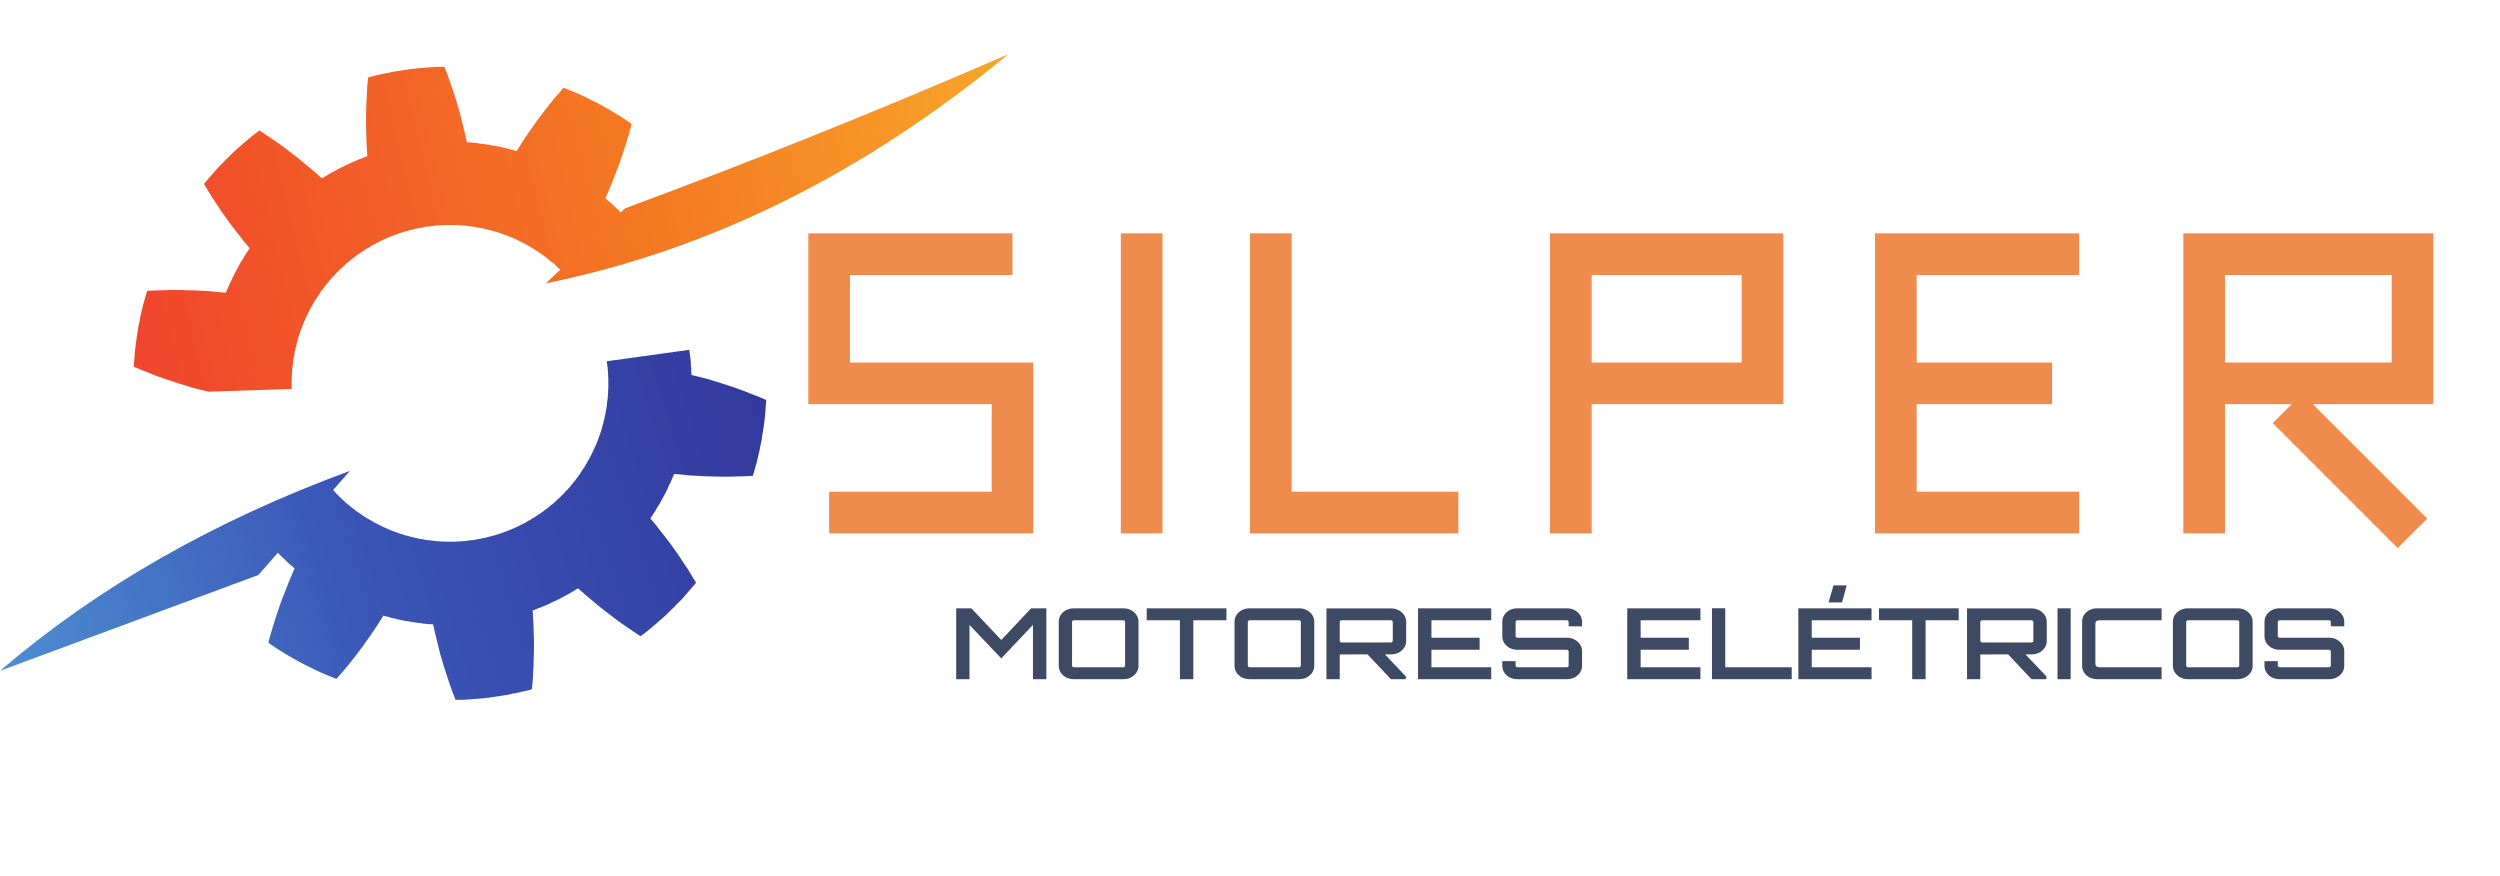
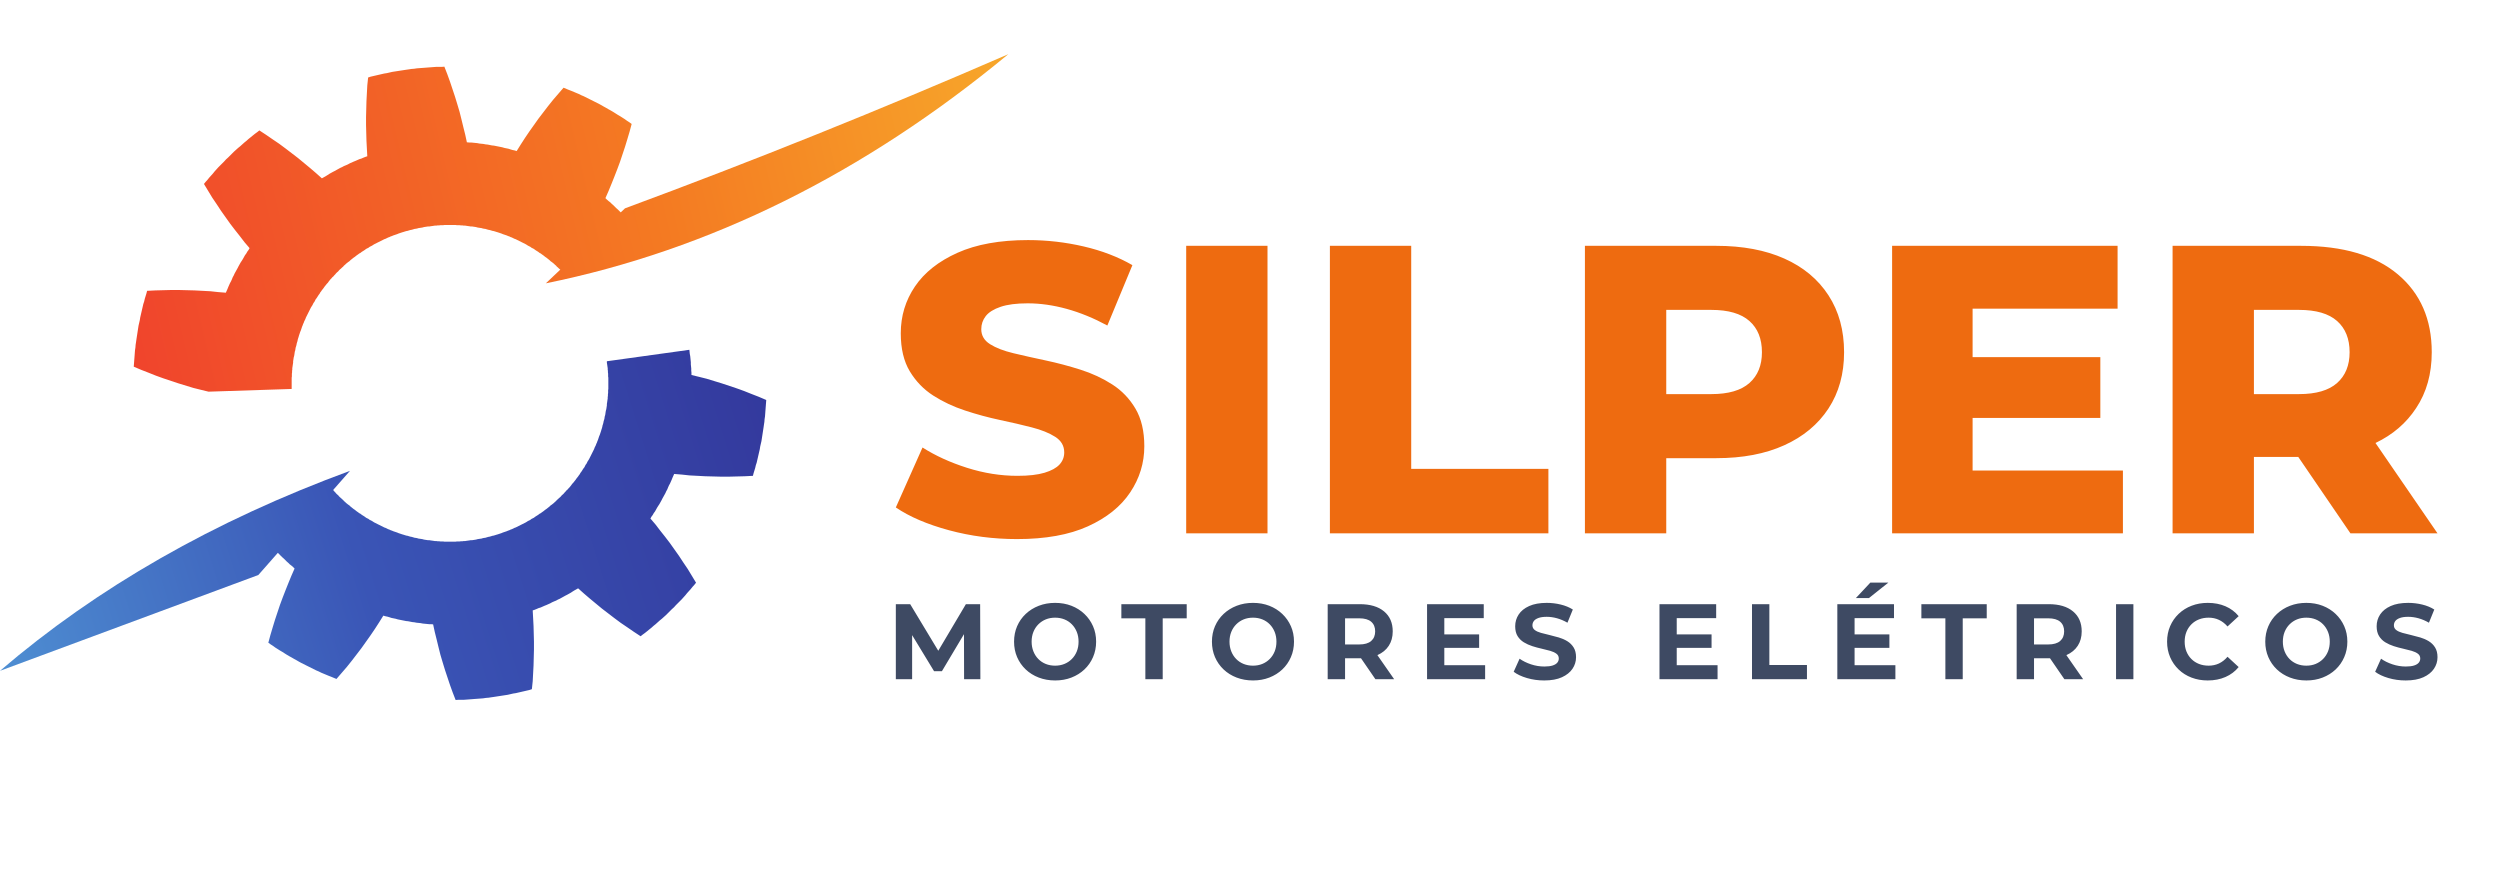
<svg xmlns="http://www.w3.org/2000/svg" viewBox="0 0 1200 420" role="img" aria-label="Silper Motores Elétricos">
  <defs>
    <linearGradient id="o" gradientUnits="userSpaceOnUse" x1="60" y1="140" x2="480" y2="40">
      <stop offset="0" stop-color="#F0452C" />
      <stop offset=".6" stop-color="#F47A22" />
      <stop offset="1" stop-color="#F7A52A" />
    </linearGradient>
    <linearGradient id="b" gradientUnits="userSpaceOnUse" x1="0" y1="320" x2="380" y2="200">
      <stop offset="0" stop-color="#4E8ED2" />
      <stop offset=".45" stop-color="#3A55B6" />
      <stop offset="1" stop-color="#33389C" />
    </linearGradient>
  </defs>
  <path d="M100.1,188.0 L96.4,187.1 L92.8,186.2 L89.2,185.1 L85.6,184.0 L82.0,182.8 L78.4,181.6 L74.8,180.3 L71.3,178.9 L67.7,177.5 L64.2,176.0 L64.3,174.7 L64.4,173.4 L64.5,172.1 L64.6,170.8 L64.7,169.4 L64.8,168.1 L65.0,166.8 L65.1,165.5 L65.3,164.2 L65.5,162.8 L65.7,161.5 L65.9,160.2 L66.1,158.9 L66.3,157.6 L66.5,156.3 L66.8,155.0 L67.1,153.7 L67.3,152.4 L67.6,151.1 L67.9,149.8 L68.2,148.5 L68.5,147.2 L68.8,145.9 L69.2,144.7 L69.5,143.4 L69.9,142.1 L70.3,140.8 L70.6,139.6 L74.5,139.4 L78.3,139.3 L82.1,139.2 L85.9,139.2 L89.7,139.3 L93.5,139.4 L97.2,139.6 L101.0,139.8 L104.7,140.2 L108.4,140.5 L108.8,139.6 L109.2,138.7 L109.6,137.7 L110.0,136.8 L110.4,135.9 L110.9,135.0 L111.3,134.1 L111.7,133.1 L112.2,132.2 L112.6,131.3 L113.1,130.4 L113.6,129.5 L114.1,128.6 L114.5,127.8 L115.0,126.9 L115.5,126.0 L116.1,125.1 L116.6,124.3 L117.1,123.4 L117.6,122.5 L118.2,121.7 L118.7,120.8 L119.3,120.0 L119.8,119.1 L117.4,116.3 L115.1,113.3 L112.8,110.4 L110.5,107.4 L108.3,104.3 L106.1,101.2 L104.0,98.0 L101.9,94.9 L99.9,91.6 L97.9,88.3 L98.7,87.3 L99.6,86.3 L100.4,85.3 L101.3,84.3 L102.2,83.3 L103.0,82.3 L103.9,81.3 L104.8,80.3 L105.7,79.4 L106.7,78.4 L107.6,77.5 L108.5,76.5 L109.5,75.6 L110.4,74.7 L111.4,73.7 L112.3,72.8 L113.3,71.9 L114.3,71.0 L115.3,70.2 L116.3,69.3 L117.3,68.4 L118.3,67.6 L119.3,66.7 L120.3,65.9 L121.4,65.0 L122.4,64.2 L123.5,63.4 L124.5,62.6 L127.7,64.7 L130.9,66.9 L134.0,69.0 L137.1,71.3 L140.1,73.6 L143.1,75.9 L146.0,78.3 L148.9,80.7 L151.7,83.1 L154.5,85.6 L155.4,85.1 L156.3,84.6 L157.1,84.1 L158.0,83.5 L158.9,83.0 L159.8,82.5 L160.6,82.1 L161.5,81.6 L162.4,81.1 L163.3,80.6 L164.2,80.2 L165.1,79.7 L166.1,79.3 L167.0,78.9 L167.9,78.4 L168.8,78.0 L169.7,77.6 L170.7,77.2 L171.6,76.8 L172.5,76.4 L173.5,76.1 L174.4,75.7 L175.4,75.3 L176.3,75.0 L176.1,71.3 L175.9,67.5 L175.8,63.8 L175.7,60.0 L175.7,56.2 L175.8,52.4 L175.9,48.6 L176.1,44.8 L176.3,41.0 L176.7,37.2 L177.9,36.8 L179.2,36.5 L180.5,36.2 L181.8,35.9 L183.1,35.6 L184.4,35.3 L185.7,35.1 L187.0,34.8 L188.3,34.5 L189.6,34.3 L190.9,34.1 L192.2,33.9 L193.5,33.7 L194.8,33.5 L196.2,33.3 L197.5,33.1 L198.8,33.0 L200.1,32.8 L201.4,32.7 L202.8,32.6 L204.1,32.5 L205.4,32.4 L206.7,32.3 L208.0,32.2 L209.4,32.1 L210.7,32.1 L212.0,32.1 L213.3,32.0 L214.7,35.6 L216.0,39.2 L217.2,42.8 L218.4,46.4 L219.5,50.0 L220.6,53.7 L221.5,57.3 L222.4,61.0 L223.3,64.6 L224.1,68.3 L225.1,68.4 L226.1,68.4 L227.1,68.5 L228.1,68.6 L229.1,68.7 L230.1,68.9 L231.1,69.0 L232.1,69.1 L233.1,69.3 L234.1,69.4 L235.1,69.6 L236.1,69.8 L237.1,69.9 L238.1,70.1 L239.1,70.3 L240.1,70.5 L241.1,70.7 L242.1,71.0 L243.1,71.2 L244.1,71.4 L245.0,71.7 L246.0,72.0 L247.0,72.2 L248.0,72.5 L250.0,69.3 L252.0,66.2 L254.1,63.1 L256.3,60.0 L258.5,56.9 L260.8,53.9 L263.1,50.9 L265.5,47.9 L268.0,45.0 L270.5,42.1 L271.7,42.6 L272.9,43.1 L274.2,43.6 L275.4,44.1 L276.6,44.6 L277.8,45.1 L279.0,45.7 L280.2,46.2 L281.4,46.8 L282.6,47.4 L283.8,48.0 L285.0,48.6 L286.2,49.2 L287.4,49.8 L288.5,50.4 L289.7,51.1 L290.8,51.7 L292.0,52.4 L293.1,53.0 L294.3,53.7 L295.4,54.4 L296.5,55.1 L297.7,55.8 L298.8,56.5 L299.9,57.2 L301.0,58.0 L302.1,58.7 L303.2,59.5 L302.2,63.2 L301.1,66.9 L300.0,70.5 L298.8,74.1 L297.6,77.7 L296.3,81.2 L294.9,84.8 L293.5,88.3 L292.1,91.7 L290.6,95.1 L291.3,95.8 L292.1,96.5 L292.9,97.1 L293.6,97.8 L294.4,98.5 L295.1,99.2 L295.8,99.9 L296.6,100.6 L297.3,101.3 L298.0,102.0 L298.7,102.7 L299.4,103.4 L300.1,104.2 L300.8,104.9 L301.5,105.6 L302.2,106.4 L272.5,133.1 L272.0,132.7 L271.6,132.2 L271.1,131.7 L270.7,131.2 L270.2,130.7 L269.7,130.3 L269.3,129.8 L268.8,129.3 L268.3,128.9 L267.8,128.4 L267.3,128.0 L266.9,127.5 L266.4,127.1 L265.9,126.6 L265.4,126.2 L264.9,125.8 L264.3,125.4 L263.8,124.9 L263.3,124.5 L262.8,124.1 L262.3,123.7 L261.7,123.3 L261.2,122.9 L260.7,122.5 L260.1,122.1 L259.6,121.7 L259.0,121.4 L258.5,121.0 L257.9,120.6 L257.4,120.3 L256.8,119.9 L256.3,119.5 L255.7,119.2 L255.1,118.9 L254.6,118.5 L254.0,118.2 L253.4,117.9 L252.8,117.5 L252.3,117.2 L251.7,116.9 L251.1,116.6 L250.5,116.3 L249.9,116.0 L249.3,115.7 L248.7,115.4 L248.1,115.1 L247.5,114.8 L246.9,114.6 L246.3,114.3 L245.7,114.0 L245.1,113.8 L244.5,113.5 L243.9,113.3 L243.2,113.0 L242.6,112.8 L242.0,112.6 L241.4,112.4 L240.7,112.1 L240.1,111.9 L239.5,111.7 L238.9,111.5 L238.2,111.3 L237.6,111.1 L236.9,110.9 L236.3,110.8 L235.7,110.6 L235.0,110.4 L234.4,110.3 L233.7,110.1 L233.1,109.9 L232.4,109.8 L231.8,109.7 L231.2,109.5 L230.5,109.4 L229.8,109.3 L229.2,109.2 L228.5,109.0 L227.9,108.9 L227.2,108.8 L226.6,108.7 L225.9,108.7 L225.3,108.6 L224.6,108.5 L223.9,108.4 L223.3,108.3 L222.6,108.3 L222.0,108.2 L221.3,108.2 L220.6,108.1 L220.0,108.1 L219.3,108.1 L218.7,108.0 L218.0,108.0 L217.3,108.0 L216.7,108.0 L216.0,108.0 L215.3,108.0 L214.7,108.0 L214.0,108.0 L213.3,108.0 L212.7,108.1 L212.0,108.1 L211.4,108.1 L210.7,108.2 L210.0,108.2 L209.4,108.3 L208.7,108.3 L208.1,108.4 L207.4,108.5 L206.7,108.6 L206.1,108.7 L205.4,108.7 L204.8,108.8 L204.1,108.9 L203.5,109.0 L202.8,109.2 L202.2,109.3 L201.5,109.4 L200.8,109.5 L200.2,109.7 L199.6,109.8 L198.9,109.9 L198.3,110.1 L197.6,110.3 L197.0,110.4 L196.3,110.6 L195.7,110.8 L195.1,110.9 L194.4,111.1 L193.8,111.3 L193.1,111.5 L192.5,111.7 L191.9,111.9 L191.3,112.1 L190.6,112.4 L190.0,112.6 L189.4,112.8 L188.8,113.0 L188.1,113.3 L187.5,113.5 L186.9,113.8 L186.3,114.0 L185.7,114.3 L185.1,114.6 L184.5,114.8 L183.9,115.1 L183.3,115.4 L182.7,115.7 L182.1,116.0 L181.5,116.3 L180.9,116.6 L180.3,116.9 L179.7,117.2 L179.2,117.5 L178.6,117.9 L178.0,118.2 L177.4,118.5 L176.9,118.9 L176.3,119.2 L175.7,119.5 L175.2,119.9 L174.6,120.3 L174.1,120.6 L173.5,121.0 L173.0,121.4 L172.4,121.7 L171.9,122.1 L171.3,122.5 L170.8,122.9 L170.3,123.3 L169.7,123.7 L169.2,124.1 L168.7,124.5 L168.2,124.9 L167.7,125.4 L167.1,125.8 L166.6,126.2 L166.1,126.6 L165.6,127.1 L165.1,127.5 L164.7,128.0 L164.2,128.4 L163.7,128.9 L163.2,129.3 L162.7,129.8 L162.3,130.3 L161.8,130.7 L161.3,131.2 L160.9,131.7 L160.4,132.2 L160.0,132.7 L159.5,133.1 L159.1,133.6 L158.6,134.1 L158.2,134.6 L157.8,135.1 L157.4,135.7 L156.9,136.2 L156.5,136.7 L156.1,137.2 L155.7,137.7 L155.3,138.3 L154.9,138.8 L154.5,139.3 L154.1,139.9 L153.7,140.4 L153.4,141.0 L153.0,141.5 L152.6,142.1 L152.3,142.6 L151.9,143.2 L151.5,143.7 L151.2,144.3 L150.9,144.9 L150.5,145.4 L150.2,146.0 L149.9,146.6 L149.5,147.2 L149.2,147.7 L148.9,148.3 L148.6,148.9 L148.3,149.5 L148.0,150.1 L147.7,150.7 L147.4,151.3 L147.1,151.9 L146.8,152.5 L146.6,153.1 L146.3,153.7 L146.0,154.3 L145.8,154.9 L145.5,155.5 L145.3,156.1 L145.0,156.8 L144.8,157.4 L144.6,158.0 L144.4,158.6 L144.1,159.3 L143.9,159.9 L143.7,160.5 L143.5,161.1 L143.3,161.8 L143.1,162.4 L142.9,163.1 L142.8,163.7 L142.6,164.3 L142.4,165.0 L142.3,165.6 L142.1,166.3 L141.9,166.9 L141.8,167.6 L141.7,168.2 L141.5,168.8 L141.4,169.5 L141.3,170.2 L141.2,170.8 L141.0,171.5 L140.9,172.1 L140.8,172.8 L140.7,173.4 L140.7,174.1 L140.6,174.7 L140.5,175.4 L140.4,176.1 L140.3,176.7 L140.3,177.4 L140.2,178.0 L140.2,178.7 L140.1,179.4 L140.1,180.0 L140.1,180.7 L140.0,181.3 L140.0,182.0 L140.0,182.7 L140.0,183.3 L140.0,184.0 L140.0,184.7 L140.0,185.3 L140.0,186.0 L140.0,186.7Z" fill="url(#o)" />
  <path d="M262,136 Q380,112 484,26 Q392,66 300,100 Z" fill="url(#o)" />
  <path d="M330.9,167.9 L331.0,168.9 L331.1,169.9 L331.3,170.9 L331.4,171.9 L331.5,172.9 L331.6,173.9 L331.6,174.9 L331.7,175.9 L331.8,176.9 L331.8,177.9 L331.9,178.9 L331.9,180.0 L335.6,180.9 L339.2,181.8 L342.8,182.9 L346.4,184.0 L350.0,185.2 L353.6,186.4 L357.2,187.7 L360.7,189.1 L364.3,190.5 L367.8,192.0 L367.7,193.3 L367.6,194.6 L367.5,195.9 L367.4,197.2 L367.3,198.6 L367.2,199.9 L367.0,201.2 L366.9,202.5 L366.7,203.8 L366.5,205.2 L366.3,206.5 L366.1,207.8 L365.9,209.1 L365.7,210.4 L365.5,211.7 L365.2,213.0 L364.9,214.3 L364.7,215.6 L364.4,216.9 L364.1,218.2 L363.8,219.5 L363.5,220.8 L363.2,222.1 L362.8,223.3 L362.5,224.6 L362.1,225.9 L361.7,227.2 L361.4,228.4 L357.5,228.6 L353.7,228.7 L349.9,228.8 L346.1,228.8 L342.3,228.7 L338.5,228.6 L334.8,228.4 L331.0,228.2 L327.3,227.8 L323.6,227.5 L323.2,228.4 L322.8,229.3 L322.4,230.3 L322.0,231.2 L321.6,232.1 L321.1,233.0 L320.7,233.9 L320.3,234.9 L319.8,235.8 L319.4,236.7 L318.9,237.6 L318.4,238.5 L317.9,239.4 L317.5,240.2 L317.0,241.1 L316.5,242.0 L315.9,242.9 L315.4,243.7 L314.9,244.6 L314.4,245.5 L313.8,246.3 L313.3,247.2 L312.7,248.0 L312.2,248.9 L314.6,251.7 L316.9,254.7 L319.2,257.6 L321.5,260.6 L323.7,263.7 L325.9,266.8 L328.0,270.0 L330.1,273.1 L332.1,276.4 L334.1,279.7 L333.3,280.7 L332.4,281.7 L331.6,282.7 L330.7,283.7 L329.8,284.7 L329.0,285.7 L328.1,286.7 L327.2,287.7 L326.3,288.6 L325.3,289.6 L324.4,290.5 L323.5,291.5 L322.5,292.4 L321.6,293.3 L320.6,294.3 L319.7,295.2 L318.7,296.1 L317.7,297.0 L316.7,297.8 L315.7,298.7 L314.7,299.6 L313.7,300.4 L312.7,301.3 L311.7,302.1 L310.6,303.0 L309.6,303.8 L308.5,304.6 L307.5,305.4 L304.3,303.3 L301.1,301.1 L298.0,299.0 L294.9,296.7 L291.9,294.4 L288.9,292.1 L286.0,289.7 L283.1,287.3 L280.3,284.9 L277.5,282.4 L276.6,282.9 L275.7,283.4 L274.9,283.9 L274.0,284.5 L273.1,285.0 L272.2,285.5 L271.4,285.9 L270.5,286.4 L269.6,286.9 L268.7,287.4 L267.8,287.8 L266.9,288.3 L265.9,288.7 L265.0,289.1 L264.1,289.6 L263.2,290.0 L262.3,290.4 L261.3,290.8 L260.4,291.2 L259.5,291.6 L258.5,291.9 L257.6,292.3 L256.6,292.7 L255.7,293.0 L255.9,296.7 L256.1,300.5 L256.2,304.2 L256.3,308.0 L256.3,311.8 L256.2,315.6 L256.1,319.4 L255.9,323.2 L255.7,327.0 L255.3,330.8 L254.1,331.2 L252.8,331.5 L251.5,331.8 L250.2,332.1 L248.9,332.4 L247.6,332.7 L246.3,332.9 L245.0,333.2 L243.7,333.5 L242.4,333.7 L241.1,333.9 L239.8,334.1 L238.5,334.3 L237.2,334.5 L235.8,334.7 L234.5,334.9 L233.2,335.0 L231.9,335.2 L230.6,335.3 L229.2,335.4 L227.9,335.5 L226.6,335.6 L225.3,335.7 L224.0,335.8 L222.6,335.9 L221.3,335.9 L220.0,335.9 L218.7,336.0 L217.3,332.4 L216.0,328.8 L214.8,325.2 L213.6,321.6 L212.5,318.0 L211.4,314.3 L210.5,310.7 L209.6,307.0 L208.7,303.4 L207.9,299.7 L206.9,299.6 L205.9,299.6 L204.9,299.5 L203.9,299.4 L202.9,299.3 L201.9,299.1 L200.9,299.0 L199.9,298.9 L198.9,298.7 L197.9,298.6 L196.9,298.4 L195.9,298.2 L194.9,298.1 L193.9,297.9 L192.9,297.7 L191.9,297.5 L190.9,297.3 L189.9,297.0 L188.9,296.8 L187.9,296.6 L187.0,296.3 L186.0,296.0 L185.0,295.8 L184.0,295.5 L182.0,298.7 L180.0,301.8 L177.9,304.9 L175.7,308.0 L173.5,311.1 L171.2,314.1 L168.9,317.1 L166.5,320.1 L164.0,323.0 L161.5,325.9 L160.3,325.4 L159.1,324.9 L157.8,324.4 L156.6,323.9 L155.4,323.4 L154.2,322.9 L153.0,322.3 L151.8,321.8 L150.6,321.2 L149.4,320.6 L148.2,320.0 L147.0,319.4 L145.8,318.8 L144.6,318.2 L143.5,317.6 L142.3,316.9 L141.2,316.3 L140.0,315.6 L138.9,315.0 L137.7,314.3 L136.6,313.6 L135.5,312.9 L134.3,312.2 L133.2,311.5 L132.1,310.8 L131.0,310.0 L129.9,309.3 L128.8,308.5 L129.8,304.8 L130.9,301.1 L132.0,297.5 L133.2,293.9 L134.4,290.3 L135.7,286.8 L137.1,283.2 L138.5,279.7 L139.9,276.3 L141.4,272.9 L140.7,272.2 L139.9,271.5 L139.1,270.9 L138.4,270.2 L137.6,269.5 L136.9,268.8 L136.2,268.1 L135.4,267.4 L134.7,266.7 L134.0,266.0 L133.3,265.3 L132.6,264.6 L131.9,263.8 L131.2,263.1 L130.5,262.4 L129.8,261.6 L129.1,260.9 L128.5,260.1 L127.8,259.3 L127.1,258.6 L126.5,257.8 L125.9,257.0 L125.2,256.2 L124.6,255.4 L156.1,230.8 L156.5,231.3 L156.9,231.8 L157.4,232.3 L157.8,232.9 L158.2,233.4 L158.6,233.9 L159.1,234.4 L159.5,234.9 L160.0,235.3 L160.4,235.8 L160.9,236.3 L161.3,236.8 L161.8,237.3 L162.3,237.7 L162.7,238.2 L163.2,238.7 L163.7,239.1 L164.2,239.6 L164.7,240.0 L165.1,240.5 L165.6,240.9 L166.1,241.4 L166.6,241.8 L167.1,242.2 L167.7,242.6 L168.2,243.1 L168.7,243.5 L169.2,243.9 L169.7,244.3 L170.3,244.7 L170.8,245.1 L171.3,245.5 L171.9,245.9 L172.4,246.3 L173.0,246.6 L173.5,247.0 L174.1,247.4 L174.6,247.7 L175.2,248.1 L175.7,248.5 L176.3,248.8 L176.9,249.1 L177.4,249.5 L178.0,249.8 L178.6,250.1 L179.2,250.5 L179.7,250.8 L180.3,251.1 L180.9,251.4 L181.5,251.7 L182.1,252.0 L182.7,252.3 L183.3,252.6 L183.9,252.9 L184.5,253.2 L185.1,253.4 L185.7,253.7 L186.3,254.0 L186.9,254.2 L187.5,254.5 L188.1,254.7 L188.8,255.0 L189.4,255.2 L190.0,255.4 L190.6,255.6 L191.3,255.9 L191.9,256.1 L192.5,256.3 L193.1,256.5 L193.8,256.7 L194.4,256.9 L195.1,257.1 L195.7,257.2 L196.3,257.4 L197.0,257.6 L197.6,257.7 L198.3,257.9 L198.9,258.1 L199.6,258.2 L200.2,258.3 L200.8,258.5 L201.5,258.6 L202.2,258.7 L202.8,258.8 L203.5,259.0 L204.1,259.1 L204.8,259.2 L205.4,259.3 L206.1,259.3 L206.7,259.4 L207.4,259.5 L208.1,259.6 L208.7,259.7 L209.4,259.7 L210.0,259.8 L210.7,259.8 L211.4,259.9 L212.0,259.9 L212.7,259.9 L213.3,260.0 L214.0,260.0 L214.7,260.0 L215.3,260.0 L216.0,260.0 L216.7,260.0 L217.3,260.0 L218.0,260.0 L218.7,260.0 L219.3,259.9 L220.0,259.9 L220.6,259.9 L221.3,259.8 L222.0,259.8 L222.6,259.7 L223.3,259.7 L223.9,259.6 L224.6,259.5 L225.3,259.4 L225.9,259.3 L226.6,259.3 L227.2,259.2 L227.9,259.1 L228.5,259.0 L229.2,258.8 L229.8,258.7 L230.5,258.6 L231.2,258.5 L231.8,258.3 L232.4,258.2 L233.1,258.1 L233.7,257.9 L234.4,257.7 L235.0,257.6 L235.7,257.4 L236.3,257.2 L236.9,257.1 L237.6,256.9 L238.2,256.7 L238.9,256.5 L239.5,256.3 L240.1,256.1 L240.7,255.9 L241.4,255.6 L242.0,255.4 L242.6,255.2 L243.2,255.0 L243.9,254.7 L244.5,254.5 L245.1,254.2 L245.7,254.0 L246.3,253.7 L246.9,253.4 L247.5,253.2 L248.1,252.9 L248.7,252.6 L249.3,252.3 L249.9,252.0 L250.5,251.7 L251.1,251.4 L251.7,251.1 L252.3,250.8 L252.8,250.5 L253.4,250.1 L254.0,249.8 L254.6,249.5 L255.1,249.1 L255.7,248.8 L256.3,248.5 L256.8,248.1 L257.4,247.7 L257.9,247.4 L258.5,247.0 L259.0,246.6 L259.6,246.3 L260.1,245.9 L260.7,245.5 L261.2,245.1 L261.7,244.7 L262.3,244.3 L262.8,243.9 L263.3,243.5 L263.8,243.1 L264.3,242.6 L264.9,242.2 L265.4,241.8 L265.9,241.4 L266.4,240.9 L266.9,240.5 L267.3,240.0 L267.8,239.6 L268.3,239.1 L268.8,238.7 L269.3,238.2 L269.7,237.7 L270.2,237.3 L270.7,236.8 L271.1,236.3 L271.6,235.8 L272.0,235.3 L272.5,234.9 L272.9,234.4 L273.4,233.9 L273.8,233.4 L274.2,232.9 L274.6,232.3 L275.1,231.8 L275.5,231.3 L275.9,230.8 L276.3,230.3 L276.7,229.7 L277.1,229.2 L277.5,228.7 L277.9,228.1 L278.3,227.6 L278.6,227.0 L279.0,226.5 L279.4,225.9 L279.7,225.4 L280.1,224.8 L280.5,224.3 L280.8,223.7 L281.1,223.1 L281.5,222.6 L281.8,222.0 L282.1,221.4 L282.5,220.8 L282.8,220.3 L283.1,219.7 L283.4,219.1 L283.7,218.5 L284.0,217.9 L284.3,217.3 L284.6,216.7 L284.9,216.1 L285.2,215.5 L285.4,214.9 L285.7,214.3 L286.0,213.7 L286.2,213.1 L286.5,212.5 L286.7,211.9 L287.0,211.2 L287.2,210.6 L287.4,210.0 L287.6,209.4 L287.9,208.7 L288.1,208.1 L288.3,207.5 L288.5,206.9 L288.7,206.2 L288.9,205.6 L289.1,204.9 L289.2,204.3 L289.4,203.7 L289.6,203.0 L289.7,202.4 L289.9,201.7 L290.1,201.1 L290.2,200.4 L290.3,199.8 L290.5,199.2 L290.6,198.5 L290.7,197.8 L290.8,197.2 L291.0,196.5 L291.1,195.9 L291.2,195.2 L291.3,194.6 L291.3,193.9 L291.4,193.3 L291.5,192.6 L291.6,191.9 L291.7,191.3 L291.7,190.6 L291.8,190.0 L291.8,189.3 L291.9,188.6 L291.9,188.0 L291.9,187.3 L292.0,186.7 L292.0,186.0 L292.0,185.3 L292.0,184.7 L292.0,184.0 L292.0,183.3 L292.0,182.7 L292.0,182.0 L292.0,181.3 L291.9,180.7 L291.9,180.0 L291.9,179.4 L291.8,178.7 L291.8,178.0 L291.7,177.4 L291.7,176.7 L291.6,176.1 L291.5,175.4 L291.4,174.7 L291.3,174.1 L291.3,173.4Z" fill="url(#b)" />
  <path d="M168,226 Q70,262 0,322 Q70,296 124,276 Z" fill="url(#b)" />
-   <path d="M486 122H398V184H486V246H398M548 112V256M610 112V246H700M754 256V122H846V184H754M998 122H910V246H998M910 184H985M1058 256V122H1158V184H1058M1098 196L1158 256" fill="none" stroke="#EF8B4C" stroke-width="20" stroke-linejoin="miter" />
-   <path d="M458.977 326.0V292.0H466.26L480.613 307.206L494.913 292.0H502.25V326.0H495.817V299.933L480.613 316.036L465.356 299.981V326.0ZM515.38 326.0Q513.413 326.0 511.765 325.15Q510.117 324.3 509.16 322.836Q508.203 321.372 508.203 319.625V298.375Q508.203 296.628 509.16 295.164Q510.117 293.7 511.765 292.85Q513.413 292.0 515.38 292.0H539.302Q541.269 292.0 542.891 292.85Q544.512 293.7 545.495 295.164Q546.479 296.628 546.479 298.375V319.625Q546.479 321.372 545.495 322.836Q544.512 324.3 542.891 325.15Q541.269 326.0 539.302 326.0ZM515.54 320.286H539.036Q539.462 320.286 539.754 320.05Q540.047 319.814 540.047 319.436V298.564Q540.047 298.186 539.754 297.95Q539.462 297.714 539.036 297.714H515.54Q515.167 297.714 514.875 297.95Q514.583 298.186 514.583 298.564V319.436Q514.583 319.814 514.875 320.05Q515.167 320.286 515.54 320.286ZM566.361 326.0V297.714H550.413V292.0H588.688V297.714H572.793V326.0ZM599.746 326.0Q597.779 326.0 596.131 325.15Q594.483 324.3 593.526 322.836Q592.569 321.372 592.569 319.625V298.375Q592.569 296.628 593.526 295.164Q594.483 293.7 596.131 292.85Q597.779 292.0 599.746 292.0H623.668Q625.635 292.0 627.256 292.85Q628.877 293.7 629.861 295.164Q630.844 296.628 630.844 298.375V319.625Q630.844 321.372 629.861 322.836Q628.877 324.3 627.256 325.15Q625.635 326.0 623.668 326.0ZM599.905 320.286H623.402Q623.827 320.286 624.12 320.05Q624.412 319.814 624.412 319.436V298.564Q624.412 298.186 624.12 297.95Q623.827 297.714 623.402 297.714H599.905Q599.533 297.714 599.241 297.95Q598.948 298.186 598.948 298.564V319.436Q598.948 319.814 599.241 320.05Q599.533 320.286 599.905 320.286ZM667.631 326.0 656.415 314.1 643.071 314.147V326.0H636.692V292.047H667.791Q669.758 292.047 671.379 292.921Q673.001 293.794 673.984 295.235Q674.967 296.675 674.967 298.422V307.772Q674.967 309.472 673.984 310.936Q673.001 312.4 671.379 313.25Q669.758 314.1 667.791 314.1H664.761L674.808 324.678V326.0ZM644.028 308.386H667.525Q667.95 308.386 668.243 308.15Q668.535 307.914 668.535 307.536V298.564Q668.535 298.233 668.243 297.974Q667.95 297.714 667.525 297.714H644.028Q643.656 297.714 643.364 297.974Q643.071 298.233 643.071 298.564V307.536Q643.071 307.914 643.364 308.15Q643.656 308.386 644.028 308.386ZM680.656 326.0V292.0H715.795V297.714H687.088V306.119H710.213V311.881H687.088V320.286H715.795V326.0ZM728.234 326.0Q726.267 326.0 724.646 325.15Q723.024 324.3 722.068 322.836Q721.111 321.372 721.111 319.625V317.358H727.49V319.436Q727.49 319.814 727.756 320.05Q728.022 320.286 728.447 320.286H751.944Q752.369 320.286 752.661 320.05Q752.954 319.814 752.954 319.436V312.683Q752.954 312.353 752.661 312.117Q752.369 311.881 751.944 311.881H728.234Q726.267 311.881 724.646 311.007Q723.024 310.133 722.068 308.693Q721.111 307.253 721.111 305.506V298.375Q721.111 296.628 722.068 295.164Q723.024 293.7 724.646 292.85Q726.267 292.0 728.234 292.0H752.209Q754.176 292.0 755.798 292.85Q757.419 293.7 758.403 295.164Q759.386 296.628 759.386 298.375V300.642H752.954V298.564Q752.954 298.186 752.661 297.95Q752.369 297.714 751.944 297.714H728.447Q728.022 297.714 727.756 297.95Q727.49 298.186 727.49 298.564V305.317Q727.49 305.647 727.756 305.883Q728.022 306.119 728.447 306.119H752.209Q754.176 306.119 755.798 306.993Q757.419 307.867 758.403 309.307Q759.386 310.747 759.386 312.494V319.625Q759.386 321.372 758.403 322.836Q757.419 324.3 755.798 325.15Q754.176 326.0 752.209 326.0ZM781.076 326.0V292.0H816.215V297.714H787.508V306.119H810.633V311.881H787.508V320.286H816.215V326.0ZM821.743 326.0V291.953H828.122V320.286H860.019V326.0ZM863.208 326.0V292.0H898.347V297.714H869.641V306.119H892.765V311.881H869.641V320.286H898.347V326.0ZM877.721 289.167 880.06 280.997H886.439L884.153 289.167ZM917.857 326.0V297.714H901.909V292.0H940.184V297.714H924.29V326.0ZM975.111 326.0 963.894 314.1 950.551 314.147V326.0H944.172V292.047H975.27Q977.237 292.047 978.859 292.921Q980.48 293.794 981.463 295.235Q982.447 296.675 982.447 298.422V307.772Q982.447 309.472 981.463 310.936Q980.48 312.4 978.859 313.25Q977.237 314.1 975.27 314.1H972.24L982.287 324.678V326.0ZM951.508 308.386H975.005Q975.43 308.386 975.722 308.15Q976.015 307.914 976.015 307.536V298.564Q976.015 298.233 975.722 297.974Q975.43 297.714 975.005 297.714H951.508Q951.136 297.714 950.843 297.974Q950.551 298.233 950.551 298.564V307.536Q950.551 307.914 950.843 308.15Q951.136 308.386 951.508 308.386ZM987.604 326.0V292.0H993.93V326.0ZM1006.582 326.0Q1004.615 326.0 1002.967 325.15Q1001.319 324.3 1000.362 322.836Q999.405 321.372 999.405 319.625V298.375Q999.405 296.628 1000.362 295.164Q1001.319 293.7 1002.967 292.85Q1004.615 292.0 1006.582 292.0H1037.574V297.714H1007.698Q1006.848 297.714 1006.316 298.163Q1005.784 298.611 1005.784 299.367V318.633Q1005.784 319.389 1006.316 319.837Q1006.848 320.286 1007.698 320.286H1037.574V326.0ZM1050.173 326.0Q1048.206 326.0 1046.558 325.15Q1044.91 324.3 1043.953 322.836Q1042.997 321.372 1042.997 319.625V298.375Q1042.997 296.628 1043.953 295.164Q1044.91 293.7 1046.558 292.85Q1048.206 292.0 1050.173 292.0H1074.095Q1076.062 292.0 1077.684 292.85Q1079.305 293.7 1080.289 295.164Q1081.272 296.628 1081.272 298.375V319.625Q1081.272 321.372 1080.289 322.836Q1079.305 324.3 1077.684 325.15Q1076.062 326.0 1074.095 326.0ZM1050.333 320.286H1073.83Q1074.255 320.286 1074.547 320.05Q1074.84 319.814 1074.84 319.436V298.564Q1074.84 298.186 1074.547 297.95Q1074.255 297.714 1073.83 297.714H1050.333Q1049.961 297.714 1049.668 297.95Q1049.376 298.186 1049.376 298.564V319.436Q1049.376 319.814 1049.668 320.05Q1049.961 320.286 1050.333 320.286ZM1094.084 326.0Q1092.117 326.0 1090.495 325.15Q1088.874 324.3 1087.917 322.836Q1086.96 321.372 1086.96 319.625V317.358H1093.339V319.436Q1093.339 319.814 1093.605 320.05Q1093.871 320.286 1094.296 320.286H1117.793Q1118.218 320.286 1118.511 320.05Q1118.803 319.814 1118.803 319.436V312.683Q1118.803 312.353 1118.511 312.117Q1118.218 311.881 1117.793 311.881H1094.084Q1092.117 311.881 1090.495 311.007Q1088.874 310.133 1087.917 308.693Q1086.96 307.253 1086.96 305.506V298.375Q1086.96 296.628 1087.917 295.164Q1088.874 293.7 1090.495 292.85Q1092.117 292.0 1094.084 292.0H1118.059Q1120.026 292.0 1121.647 292.85Q1123.269 293.7 1124.252 295.164Q1125.236 296.628 1125.236 298.375V300.642H1118.803V298.564Q1118.803 298.186 1118.511 297.95Q1118.218 297.714 1117.793 297.714H1094.296Q1093.871 297.714 1093.605 297.95Q1093.339 298.186 1093.339 298.564V305.317Q1093.339 305.647 1093.605 305.883Q1093.871 306.119 1094.296 306.119H1118.059Q1120.026 306.119 1121.647 306.993Q1123.269 307.867 1124.252 309.307Q1125.236 310.747 1125.236 312.494V319.625Q1125.236 321.372 1124.252 322.836Q1123.269 324.3 1121.647 325.15Q1120.026 326.0 1118.059 326.0Z" fill="#3E4A63" />
+   <path d="M488.16 258.76Q471.20 258.76 455.53 254.52Q439.86 250.28 430 243.58L442.81 214.80Q452.08 220.71 464.20 224.56Q476.33 228.40 488.35 228.40Q496.44 228.40 501.37 226.92Q506.29 225.44 508.56 222.98Q510.83 220.51 510.83 217.16Q510.83 212.43 506.49 209.67Q502.15 206.91 495.25 205.14Q488.35 203.36 479.98 201.59Q471.60 199.81 463.22 197.05Q454.84 194.29 447.94 189.86Q441.04 185.42 436.70 178.23Q432.37 171.03 432.37 159.99Q432.37 147.57 439.17 137.52Q445.97 127.46 459.57 121.35Q473.17 115.24 493.48 115.24Q507.08 115.24 520.19 118.30Q533.30 121.35 543.55 127.27L531.53 156.25Q521.67 150.92 512.01 148.26Q502.35 145.60 493.28 145.60Q485.20 145.60 480.27 147.28Q475.34 148.95 473.17 151.71Q471.01 154.47 471.01 158.02Q471.01 162.55 475.24 165.22Q479.48 167.88 486.48 169.55Q493.48 171.23 501.86 173Q510.24 174.78 518.62 177.44Q526.99 180.10 533.89 184.54Q540.79 188.97 545.03 196.17Q549.27 203.36 549.27 214.21Q549.27 226.23 542.47 236.38Q535.67 246.54 522.16 252.65Q508.66 258.76 488.16 258.76M608.40 256L569.37 256L569.37 118L608.40 118M743.23 256L638.35 256L638.35 118L677.38 118L677.38 225.05L743.23 225.05M799.80 256L760.76 256L760.76 118L823.85 118Q842.77 118 856.47 124.11Q870.18 130.22 877.67 141.76Q885.16 153.29 885.16 169.06Q885.16 184.63 877.67 196.07Q870.18 207.50 856.47 213.71Q842.77 219.92 823.85 219.92L799.80 219.92L799.80 256M799.80 148.75L799.80 189.17L821.48 189.17Q833.70 189.17 839.72 183.85Q845.73 178.52 845.73 169.06Q845.73 159.40 839.72 154.08Q833.70 148.75 821.48 148.75M1019 256L908.21 256L908.21 118L1016.44 118L1016.44 148.16L946.85 148.16L946.85 171.43L1008.16 171.43L1008.16 200.60L946.85 200.60L946.85 225.84L1019 225.84M1081.88 256L1042.84 256L1042.84 118L1104.55 118Q1134.71 118 1150.98 131.70Q1167.24 145.40 1167.24 169.06Q1167.24 184.63 1159.75 195.87Q1152.65 206.71 1140.23 212.63L1170 256L1128.21 256L1103.17 219.33L1081.88 219.33L1081.88 256M1081.88 148.75L1081.88 189.17L1103.56 189.17Q1115.79 189.17 1121.80 183.85Q1127.81 178.52 1127.81 169.06Q1127.81 159.40 1121.80 154.08Q1115.79 148.75 1103.56 148.75" fill="#EE6B10" />
+   <path d="M437.82 326L430 326L430 290L436.89 290L450.37 312.37L463.63 290L470.47 290L470.58 326L462.76 326L462.71 304.40L452.11 322.19L448.36 322.19L437.82 304.86M506.50 326.62Q502.23 326.62 498.60 325.23Q494.98 323.84 492.33 321.32Q489.68 318.80 488.21 315.41Q486.75 312.01 486.75 308Q486.75 303.99 488.21 300.59Q489.68 297.20 492.35 294.68Q495.03 292.16 498.63 290.77Q502.23 289.38 506.45 289.38Q510.71 289.38 514.29 290.77Q517.86 292.16 520.51 294.68Q523.16 297.20 524.65 300.57Q526.14 303.94 526.14 308Q526.14 312.01 524.65 315.43Q523.16 318.85 520.51 321.35Q517.86 323.84 514.29 325.23Q510.71 326.62 506.50 326.62M506.45 319.52Q508.86 319.52 510.89 318.70Q512.93 317.87 514.47 316.33Q516.01 314.79 516.86 312.68Q517.71 310.57 517.71 308Q517.71 305.43 516.86 303.32Q516.01 301.21 514.49 299.67Q512.98 298.13 510.92 297.30Q508.86 296.48 506.45 296.48Q504.03 296.48 502 297.30Q499.97 298.13 498.42 299.67Q496.88 301.21 496.03 303.32Q495.18 305.43 495.18 308Q495.18 310.52 496.03 312.65Q496.88 314.79 498.40 316.33Q499.91 317.87 501.97 318.70Q504.03 319.52 506.45 319.52M558.10 326L549.77 326L549.77 296.79L538.25 296.79L538.25 290L569.62 290L569.62 296.79L558.10 296.79M601.48 326.62Q597.21 326.62 593.58 325.23Q589.96 323.84 587.31 321.32Q584.66 318.80 583.19 315.41Q581.73 312.01 581.73 308Q581.73 303.99 583.19 300.59Q584.66 297.20 587.33 294.68Q590.01 292.16 593.61 290.77Q597.21 289.38 601.43 289.38Q605.69 289.38 609.27 290.77Q612.84 292.16 615.49 294.68Q618.14 297.20 619.63 300.57Q621.12 303.94 621.12 308Q621.12 312.01 619.63 315.43Q618.14 318.85 615.49 321.35Q612.84 323.84 609.27 325.23Q605.69 326.62 601.48 326.62M601.43 319.52Q603.84 319.52 605.88 318.70Q607.91 317.87 609.45 316.33Q610.99 314.79 611.84 312.68Q612.69 310.57 612.69 308Q612.69 305.43 611.84 303.32Q610.99 301.21 609.48 299.67Q607.96 298.13 605.90 297.30Q603.84 296.48 601.43 296.48Q599.01 296.48 596.98 297.30Q594.95 298.13 593.40 299.67Q591.86 301.21 591.01 303.32Q590.16 305.43 590.16 308Q590.16 310.52 591.01 312.65Q591.86 314.79 593.38 316.33Q594.89 317.87 596.95 318.70Q599.01 319.52 601.43 319.52M645.63 326L637.29 326L637.29 290L652.67 290Q660.18 290 664.35 293.47Q668.51 296.94 668.51 303.06Q668.51 307.07 666.61 309.98Q664.71 312.89 661.21 314.43Q661.16 314.43 661.16 314.48L669.18 326L660.18 326L653.29 315.97Q653.08 315.97 652.88 315.97L645.63 315.97L645.63 326M645.63 296.79L645.63 309.34L652.41 309.34Q656.27 309.34 658.17 307.67Q660.08 305.99 660.08 303.06Q660.08 300.08 658.17 298.43Q656.27 296.79 652.41 296.79M712.86 326L684.99 326L684.99 290L712.20 290L712.20 296.69L693.27 296.69L693.27 304.50L709.98 304.50L709.98 310.98L693.27 310.98L693.27 319.31L712.86 319.31M741.22 326.62Q736.90 326.62 732.94 325.46Q728.98 324.30 726.57 322.45L729.40 316.18Q731.71 317.82 734.87 318.88Q738.04 319.93 741.28 319.93Q743.74 319.93 745.26 319.44Q746.78 318.95 747.50 318.08Q748.22 317.21 748.22 316.07Q748.22 314.63 747.09 313.79Q745.96 312.94 744.10 312.40Q742.25 311.86 740.02 311.37Q737.78 310.88 735.54 310.16Q733.30 309.44 731.45 308.31Q729.60 307.18 728.44 305.33Q727.29 303.47 727.29 300.59Q727.29 297.51 728.96 294.96Q730.63 292.42 734 290.90Q737.37 289.38 742.46 289.38Q745.85 289.38 749.14 290.18Q752.44 290.98 754.96 292.57L752.38 298.90Q749.86 297.46 747.34 296.76Q744.82 296.07 742.41 296.07Q739.99 296.07 738.45 296.63Q736.90 297.20 736.24 298.10Q735.57 299 735.57 300.18Q735.57 301.57 736.70 302.42Q737.83 303.27 739.68 303.78Q741.53 304.30 743.77 304.81Q746.01 305.33 748.24 305.99Q750.48 306.66 752.33 307.79Q754.18 308.93 755.34 310.78Q756.50 312.63 756.50 315.46Q756.50 318.49 754.80 321.01Q753.10 323.53 749.74 325.07Q746.37 326.62 741.22 326.62M824.43 326L796.55 326L796.55 290L823.76 290L823.76 296.69L804.83 296.69L804.83 304.50L821.55 304.50L821.55 310.98L804.83 310.98L804.83 319.31L824.43 319.31M867.34 326L840.96 326L840.96 290L849.29 290L849.29 319.21L867.34 319.21M909.79 326L881.92 326L881.92 290L909.12 290L909.12 296.69L890.20 296.69L890.20 304.50L906.91 304.50L906.91 310.98L890.20 310.98L890.20 319.31L909.79 319.31L909.79 326M897.09 287.07L890.82 287.07L897.76 279.66L906.40 279.66M942.11 326L933.78 326L933.78 296.79L922.26 296.79L922.26 290L953.63 290L953.63 296.79L942.11 296.79M976.33 326L968 326L968 290L983.38 290Q990.89 290 995.05 293.47Q999.22 296.94 999.22 303.06Q999.22 307.07 997.32 309.98Q995.41 312.89 991.92 314.43Q991.87 314.43 991.87 314.48L999.89 326L990.89 326L984 315.97Q983.79 315.97 983.59 315.97L976.33 315.97L976.33 326M976.33 296.79L976.33 309.34L983.12 309.34Q986.98 309.34 988.88 307.67Q990.79 305.99 990.79 303.06Q990.79 300.08 988.88 298.43Q986.98 296.79 983.12 296.79M1024.03 326L1015.70 326L1015.70 290L1024.03 290M1059.69 326.62Q1055.53 326.62 1051.95 325.25Q1048.38 323.89 1045.76 321.37Q1043.13 318.85 1041.67 315.46Q1040.20 312.06 1040.20 308Q1040.20 303.94 1041.67 300.54Q1043.13 297.15 1045.78 294.63Q1048.43 292.11 1051.98 290.75Q1055.53 289.38 1059.74 289.38Q1064.42 289.38 1068.20 291Q1071.98 292.62 1074.56 295.76L1069.21 300.70Q1067.36 298.59 1065.09 297.53Q1062.83 296.48 1060.16 296.48Q1057.64 296.48 1055.53 297.30Q1053.42 298.13 1051.88 299.67Q1050.33 301.21 1049.48 303.32Q1048.64 305.43 1048.64 308Q1048.64 310.57 1049.48 312.68Q1050.33 314.79 1051.88 316.33Q1053.42 317.87 1055.53 318.70Q1057.64 319.52 1060.16 319.52Q1062.83 319.52 1065.09 318.47Q1067.36 317.41 1069.21 315.25L1074.56 320.19Q1071.98 323.33 1068.20 324.97Q1064.42 326.62 1059.69 326.62M1107.08 326.62Q1102.81 326.62 1099.19 325.23Q1095.56 323.84 1092.91 321.32Q1090.26 318.80 1088.80 315.41Q1087.33 312.01 1087.33 308Q1087.33 303.99 1088.80 300.59Q1090.26 297.20 1092.94 294.68Q1095.61 292.16 1099.21 290.77Q1102.81 289.38 1107.03 289.38Q1111.30 289.38 1114.87 290.77Q1118.45 292.16 1121.09 294.68Q1123.74 297.20 1125.23 300.57Q1126.73 303.94 1126.73 308Q1126.73 312.01 1125.23 315.43Q1123.74 318.85 1121.09 321.35Q1118.45 323.84 1114.87 325.23Q1111.30 326.62 1107.08 326.62M1107.03 319.52Q1109.45 319.52 1111.48 318.70Q1113.51 317.87 1115.05 316.33Q1116.59 314.79 1117.44 312.68Q1118.29 310.57 1118.29 308Q1118.29 305.43 1117.44 303.32Q1116.59 301.21 1115.08 299.67Q1113.56 298.13 1111.50 297.30Q1109.45 296.48 1107.03 296.48Q1104.61 296.48 1102.58 297.30Q1100.55 298.13 1099.01 299.67Q1097.46 301.21 1096.61 303.32Q1095.77 305.43 1095.77 308Q1095.77 310.52 1096.61 312.65Q1097.46 314.79 1098.98 316.33Q1100.50 317.87 1102.55 318.70Q1104.61 319.52 1107.03 319.52M1154.73 326.62Q1150.41 326.62 1146.45 325.46Q1142.49 324.30 1140.07 322.45L1142.90 316.18Q1145.21 317.82 1148.37 318.88Q1151.54 319.93 1154.78 319.93Q1157.25 319.93 1158.76 319.44Q1160.28 318.95 1161 318.08Q1161.72 317.21 1161.72 316.07Q1161.72 314.63 1160.59 313.79Q1159.46 312.94 1157.61 312.40Q1155.75 311.86 1153.52 311.37Q1151.28 310.88 1149.04 310.16Q1146.81 309.44 1144.95 308.31Q1143.10 307.18 1141.95 305.33Q1140.79 303.47 1140.79 300.59Q1140.79 297.51 1142.46 294.96Q1144.13 292.42 1147.50 290.90Q1150.87 289.38 1155.96 289.38Q1159.35 289.38 1162.65 290.18Q1165.94 290.98 1168.46 292.57L1165.89 298.90Q1163.37 297.46 1160.85 296.76Q1158.33 296.07 1155.91 296.07Q1153.49 296.07 1151.95 296.63Q1150.41 297.20 1149.74 298.10Q1149.07 299 1149.07 300.18Q1149.07 301.57 1150.20 302.42Q1151.33 303.27 1153.18 303.78Q1155.03 304.30 1157.27 304.81Q1159.51 305.33 1161.75 305.99Q1163.98 306.66 1165.83 307.79Q1167.69 308.93 1168.84 310.78Q1170 312.63 1170 315.46Q1170 318.49 1168.30 321.01Q1166.61 323.53 1163.24 325.07Q1159.87 326.62 1154.73 326.62" fill="#3E4A63" />
</svg>
